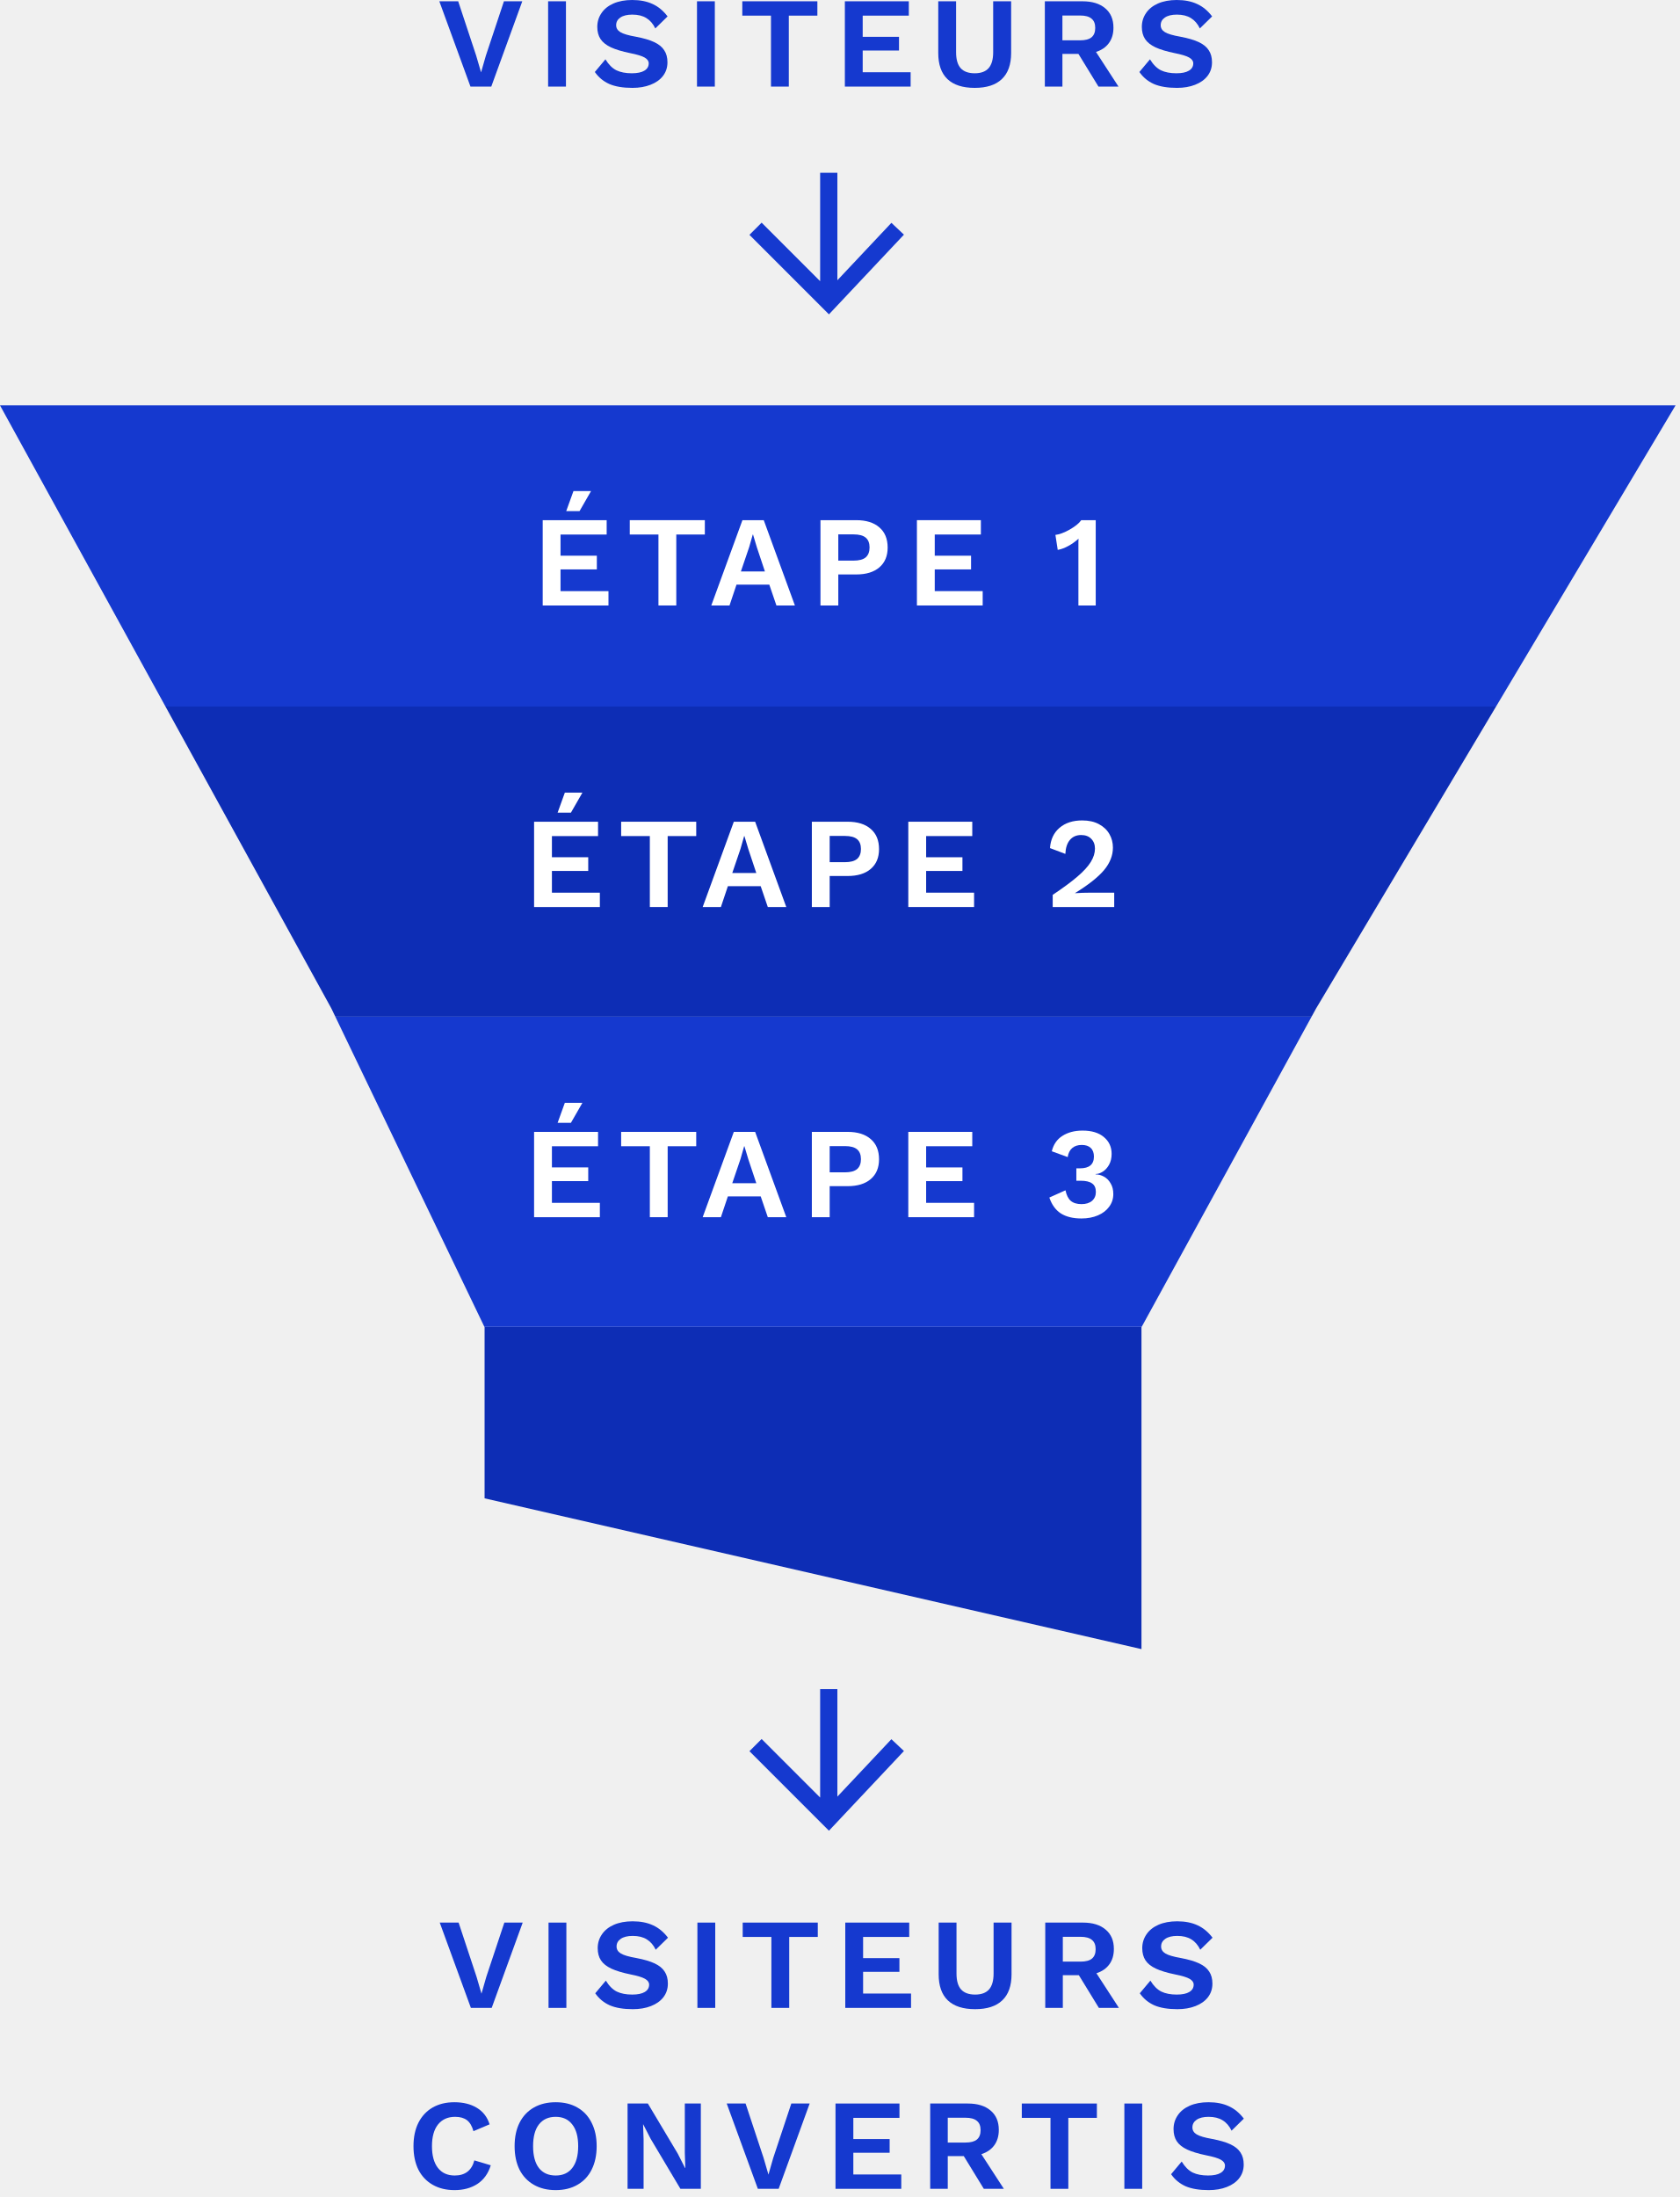
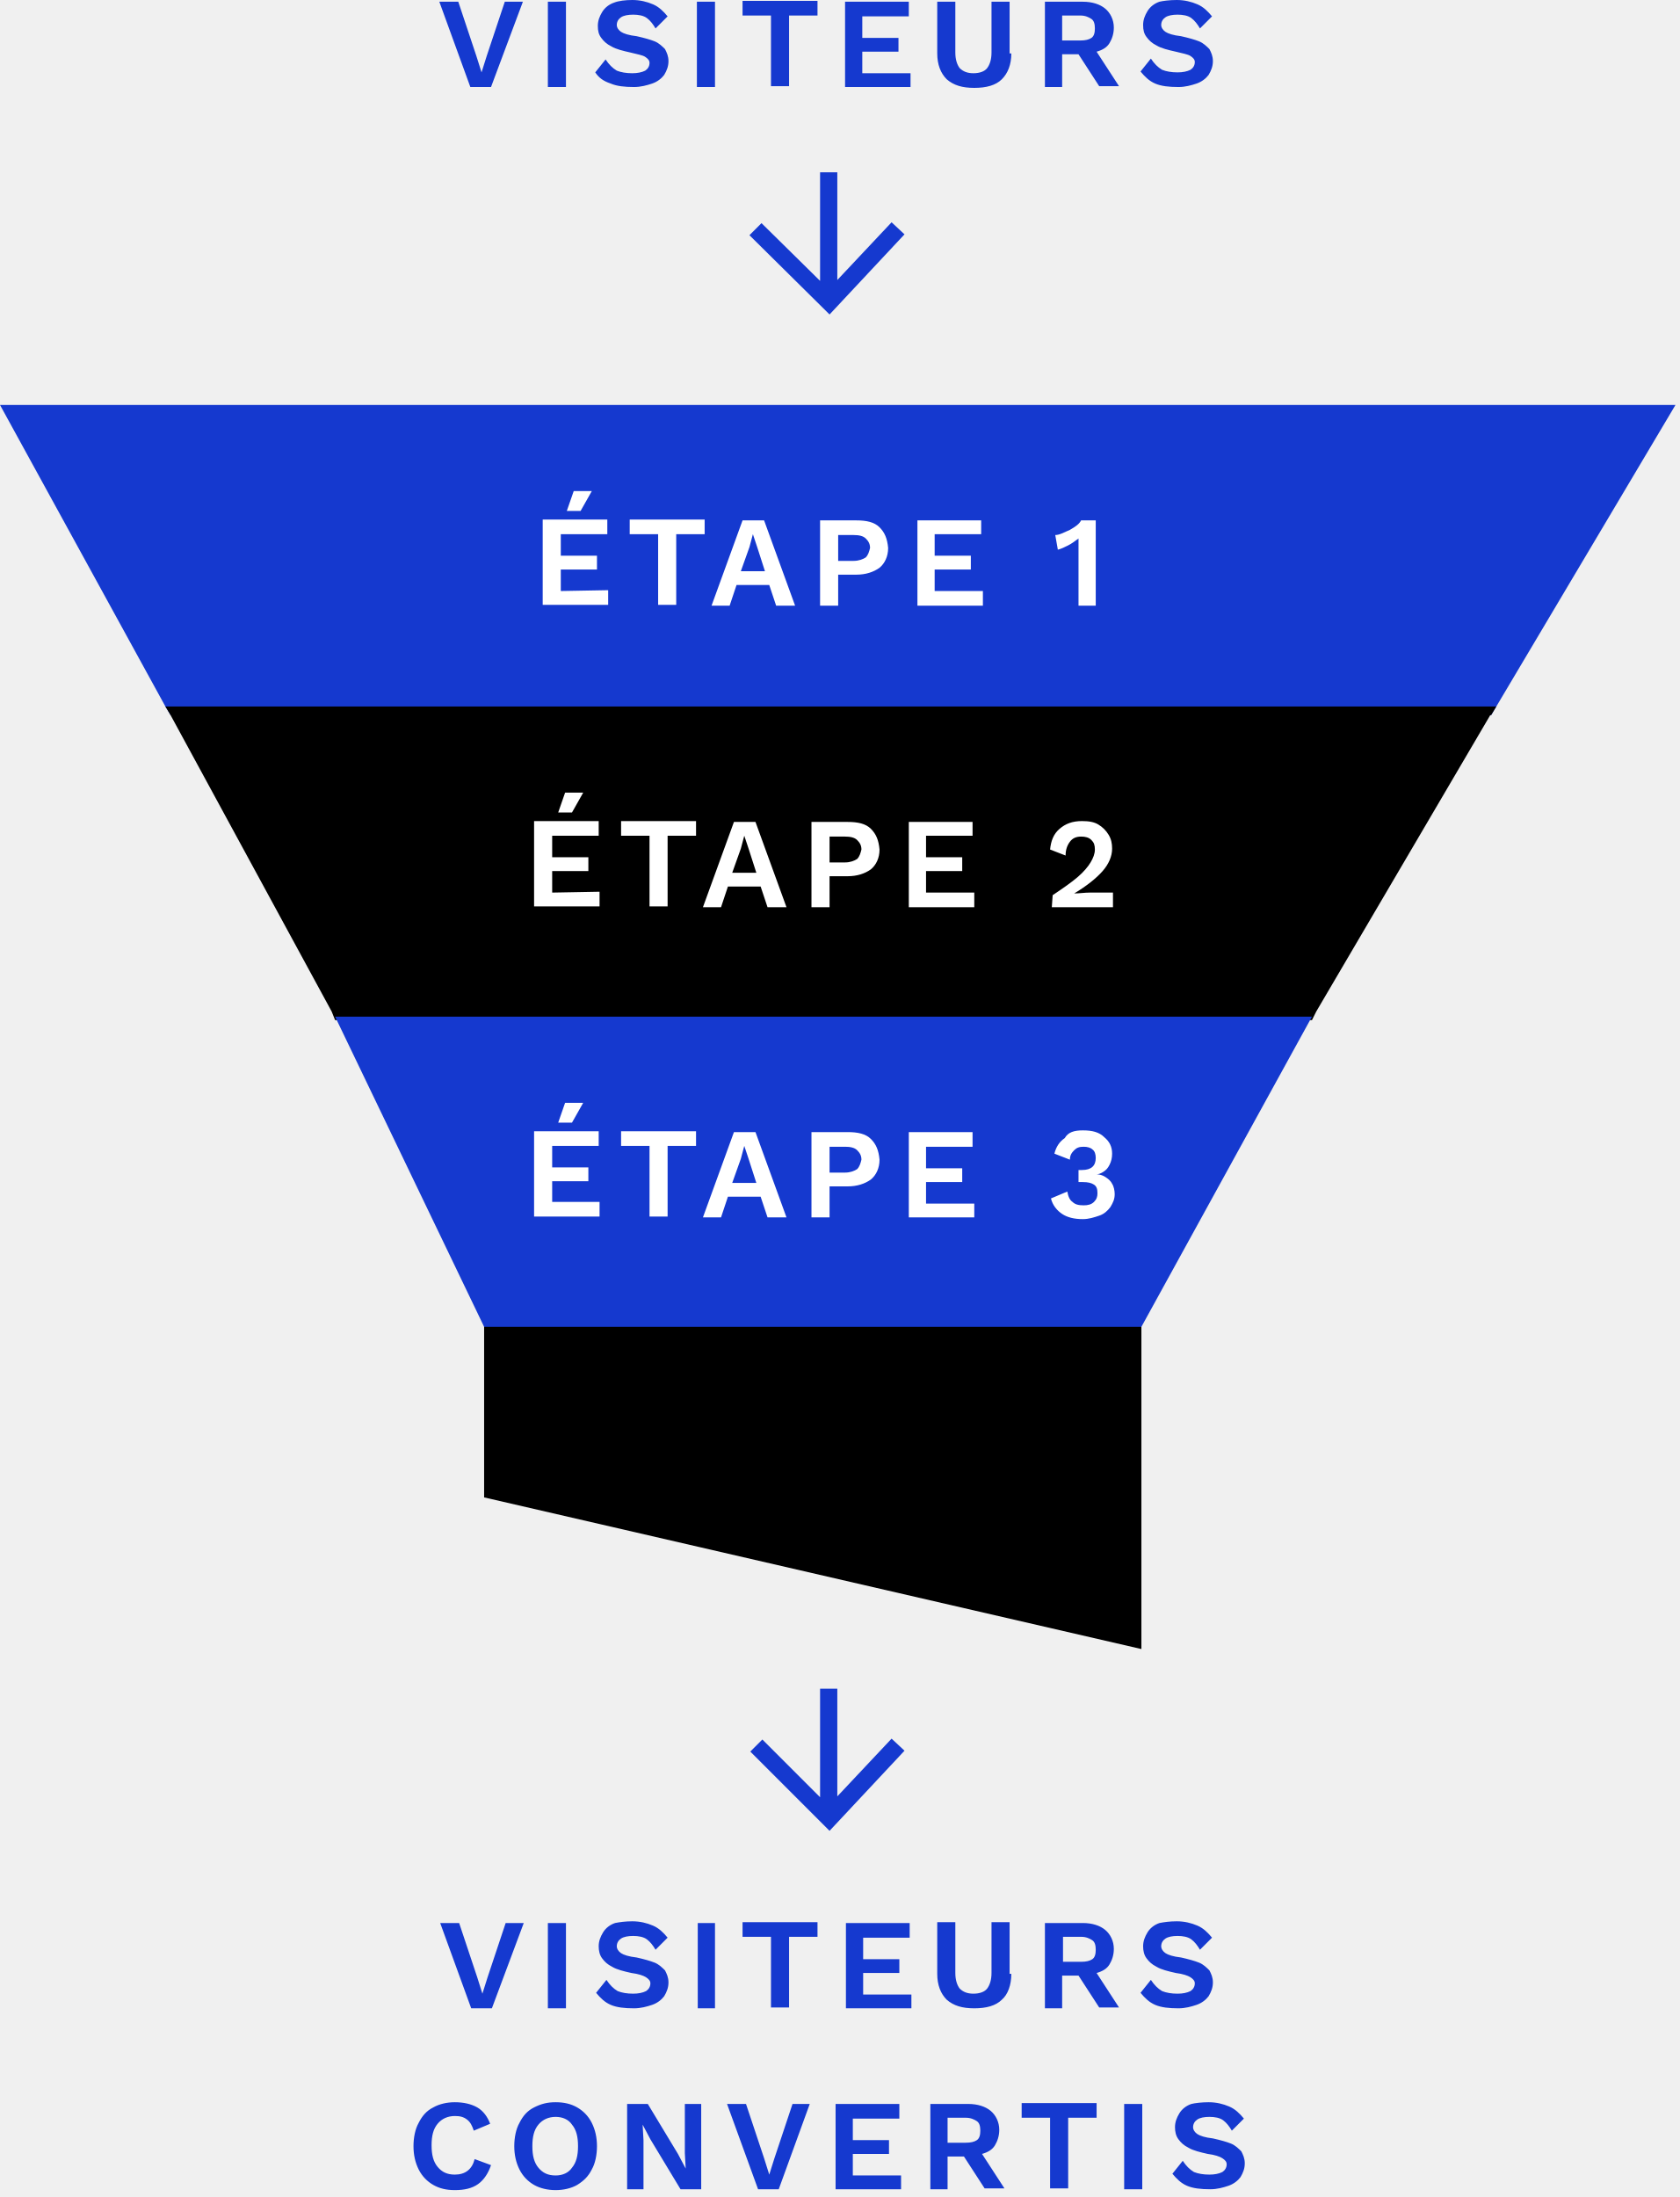
- <svg xmlns="http://www.w3.org/2000/svg" width="195" height="255" viewBox="0 0 195 255" fill="none">
-   <path fill-rule="evenodd" clip-rule="evenodd" d="M95.207 32.636V20.05H97.207V32.529L103.479 25.865L104.935 27.235L96.229 36.486L87 27.257L88.414 25.843L95.207 32.636Z" fill="#1539CF" />
-   <mask id="mask0" mask-type="alpha" maskUnits="userSpaceOnUse" x="0" y="47" width="195" height="145">
-     <path fill-rule="evenodd" clip-rule="evenodd" d="M19.784 83.05L38.469 117.05H152.778L173.047 83.05H19.784ZM56.254 154.05L38.469 117.05H152.778L132.508 154.05H56.254ZM56.254 154.05V173.908L132.508 191.408V154.05H56.254ZM19.784 83.05H173.047L194.508 47.05H0L19.784 83.05Z" fill="#0D2DB5" />
-   </mask>
-   <g mask="url(#mask0)">
-     <rect x="-5" y="47" width="205" height="36" fill="#1539CF" />
-     <rect x="-5" y="82" width="205" height="36" fill="#0D2DB5" />
-     <path d="M-5 154H200V193H-5V154Z" fill="#0D2DB5" />
-     <rect x="-5" y="118" width="205" height="36" fill="#1539CF" />
-     <path d="M67.275 59.325H65.73L66.57 57H68.61L67.275 59.325ZM70.635 68.61V70.275H63V60.375H70.425V62.04H65.07V64.5H69.285V66.09H65.07V68.61H70.635Z" fill="white" />
-     <path d="M81.822 62.04H78.507V70.275H76.437V62.04H73.107V60.375H81.822V62.04Z" fill="white" />
-     <path d="M89.306 67.86H85.496L84.686 70.275H82.571L86.186 60.375H88.661L92.276 70.275H90.131L89.306 67.86ZM88.796 66.33L87.866 63.54L87.416 62.04H87.386L86.966 63.51L86.006 66.33H88.796Z" fill="white" />
-     <path d="M99.399 60.375C100.549 60.375 101.444 60.655 102.084 61.215C102.724 61.765 103.044 62.545 103.044 63.555C103.044 64.535 102.724 65.3 102.084 65.85C101.444 66.4 100.549 66.675 99.399 66.675H97.314V70.275H95.244V60.375H99.399ZM99.084 65.07C99.724 65.07 100.194 64.945 100.494 64.695C100.794 64.435 100.944 64.05 100.944 63.54C100.944 63.03 100.794 62.65 100.494 62.4C100.194 62.15 99.724 62.025 99.084 62.025H97.314V65.07H99.084Z" fill="white" />
-     <path d="M114.076 68.61V70.275H106.441V60.375H113.866V62.04H108.511V64.5H112.726V66.09H108.511V68.61H114.076Z" fill="white" />
-     <path d="M127.198 60.375V70.275H125.188V62.895C125.188 62.735 125.193 62.61 125.203 62.52C124.843 62.85 124.453 63.13 124.033 63.36C123.623 63.59 123.208 63.745 122.788 63.825L122.518 62.085C122.978 62.035 123.528 61.83 124.168 61.47C124.818 61.1 125.268 60.735 125.518 60.375H127.198Z" fill="white" />
-     <path d="M66.275 94.325H64.73L65.57 92H67.61L66.275 94.325ZM69.635 103.61V105.275H62V95.375H69.425V97.04H64.07V99.5H68.285V101.09H64.07V103.61H69.635Z" fill="white" />
-     <path d="M80.822 97.04H77.507V105.275H75.437V97.04H72.107V95.375H80.822V97.04Z" fill="white" />
-     <path d="M88.306 102.86H84.496L83.686 105.275H81.571L85.186 95.375H87.661L91.276 105.275H89.131L88.306 102.86ZM87.796 101.33L86.866 98.54L86.416 97.04H86.386L85.966 98.51L85.006 101.33H87.796Z" fill="white" />
-     <path d="M98.399 95.375C99.549 95.375 100.444 95.655 101.084 96.215C101.724 96.765 102.044 97.545 102.044 98.555C102.044 99.535 101.724 100.3 101.084 100.85C100.444 101.4 99.549 101.675 98.399 101.675H96.314V105.275H94.244V95.375H98.399ZM98.084 100.07C98.724 100.07 99.194 99.945 99.494 99.695C99.794 99.435 99.944 99.05 99.944 98.54C99.944 98.03 99.794 97.65 99.494 97.4C99.194 97.15 98.724 97.025 98.084 97.025H96.314V100.07H98.084Z" fill="white" />
-     <path d="M113.076 103.61V105.275H105.441V95.375H112.866V97.04H107.511V99.5H111.726V101.09H107.511V103.61H113.076Z" fill="white" />
-     <path d="M122.204 103.865C123.414 103.055 124.374 102.345 125.084 101.735C125.794 101.125 126.309 100.56 126.629 100.04C126.949 99.52 127.109 99.005 127.109 98.495C127.109 98.025 126.964 97.645 126.674 97.355C126.394 97.065 126.004 96.92 125.504 96.92C124.954 96.92 124.519 97.11 124.199 97.49C123.879 97.87 123.704 98.41 123.674 99.11L121.889 98.435C121.959 97.435 122.329 96.65 122.999 96.08C123.669 95.51 124.544 95.225 125.624 95.225C126.394 95.225 127.044 95.37 127.574 95.66C128.114 95.95 128.519 96.335 128.789 96.815C129.059 97.285 129.194 97.805 129.194 98.375C129.194 99.305 128.844 100.185 128.144 101.015C127.444 101.835 126.329 102.715 124.799 103.655V103.67C125.379 103.63 125.984 103.61 126.614 103.61H129.344V105.275H122.204V103.865Z" fill="white" />
-     <path d="M66.275 130.325H64.73L65.57 128H67.61L66.275 130.325ZM69.635 139.61V141.275H62V131.375H69.425V133.04H64.07V135.5H68.285V137.09H64.07V139.61H69.635Z" fill="white" />
-     <path d="M80.822 133.04H77.507V141.275H75.437V133.04H72.107V131.375H80.822V133.04Z" fill="white" />
-     <path d="M88.306 138.86H84.496L83.686 141.275H81.571L85.186 131.375H87.661L91.276 141.275H89.131L88.306 138.86ZM87.796 137.33L86.866 134.54L86.416 133.04H86.386L85.966 134.51L85.006 137.33H87.796Z" fill="white" />
-     <path d="M98.399 131.375C99.549 131.375 100.444 131.655 101.084 132.215C101.724 132.765 102.044 133.545 102.044 134.555C102.044 135.535 101.724 136.3 101.084 136.85C100.444 137.4 99.549 137.675 98.399 137.675H96.314V141.275H94.244V131.375H98.399ZM98.084 136.07C98.724 136.07 99.194 135.945 99.494 135.695C99.794 135.435 99.944 135.05 99.944 134.54C99.944 134.03 99.794 133.65 99.494 133.4C99.194 133.15 98.724 133.025 98.084 133.025H96.314V136.07H98.084Z" fill="white" />
-     <path d="M113.076 139.61V141.275H105.441V131.375H112.866V133.04H107.511V135.5H111.726V137.09H107.511V139.61H113.076Z" fill="white" />
-     <path d="M125.669 131.225C126.729 131.225 127.554 131.475 128.144 131.975C128.744 132.475 129.044 133.125 129.044 133.925C129.044 134.415 128.944 134.84 128.744 135.2C128.544 135.55 128.299 135.815 128.009 135.995C127.719 136.175 127.444 136.265 127.184 136.265V136.31C127.514 136.31 127.834 136.395 128.144 136.565C128.464 136.735 128.724 136.995 128.924 137.345C129.134 137.685 129.239 138.1 129.239 138.59C129.239 139.14 129.079 139.63 128.759 140.06C128.449 140.49 128.014 140.825 127.454 141.065C126.894 141.305 126.254 141.425 125.534 141.425C124.564 141.425 123.769 141.23 123.149 140.84C122.539 140.44 122.094 139.825 121.814 138.995L123.689 138.155C123.799 138.705 123.999 139.11 124.289 139.37C124.589 139.63 125.009 139.76 125.549 139.76C126.059 139.76 126.464 139.635 126.764 139.385C127.064 139.125 127.214 138.78 127.214 138.35C127.214 137.89 127.069 137.56 126.779 137.36C126.499 137.15 126.054 137.045 125.444 137.045H124.949V135.605H125.369C126.449 135.605 126.989 135.15 126.989 134.24C126.989 133.8 126.864 133.465 126.614 133.235C126.374 133.005 126.029 132.89 125.579 132.89C125.119 132.89 124.749 133.01 124.469 133.25C124.189 133.49 124.014 133.84 123.944 134.3L122.099 133.625C122.289 132.835 122.699 132.24 123.329 131.84C123.969 131.43 124.749 131.225 125.669 131.225Z" fill="white" />
+ <svg xmlns="http://www.w3.org/2000/svg" enable-background="new 0 0 195 255" viewBox="0 0 195 255">
+   <path fill="#1539cf" fill-rule="evenodd" d="M95.2 32.6V20h2v12.5l6.3-6.7 1.5 1.4-8.7 9.3-9.3-9.2 1.4-1.4z" clip-rule="evenodd" />
+   <path fill="#1539cf" d="M194.5 47l-20.8 35-.6 1H19.8l-.6-1L0 47z" />
+   <path d="M173.7 82l-.6 1h-.1l-20.2 34.4-.5 1H38.9l-.4-1L19.8 83l-.6-1zM132.5 153.8v37.6l-76.3-17.6v-20z" />
+   <path fill="#1539cf" d="M152.3 118l-19.8 36H56.2l-17.3-36z" />
+   <path fill="#fff" d="M65.1 68.6v-2.5h4.2v-1.6h-4.2V62h5.4v-1.7H63v9.9h7.6v-1.7zM66.6 57l-.8 2.3h1.6l1.3-2.3zM81.8 62h-3.3v8.2h-2.1V62h-3.3v-1.7h8.7zM88.7 60.4h-2.5l-3.6 9.9h2.1l.8-2.4h3.8l.8 2.4h2.2zM86 66.3l1-2.8.4-1.5.5 1.5.9 2.8zM102.1 61.2c-.6-.6-1.5-.8-2.7-.8h-4.2v9.9h2.1v-3.6h2.1c1.1 0 2-.3 2.7-.8.6-.5 1-1.3 1-2.3-.1-1.1-.4-1.8-1-2.4zm-1.6 3.5c-.3.2-.8.4-1.4.4h-1.8v-3h1.8c.6 0 1.1.1 1.4.4s.5.6.5 1.1c-.1.4-.2.8-.5 1.1zM114.1 68.6v1.7h-7.6v-9.9h7.4V62h-5.4v2.5h4.2v1.6h-4.2v2.5zM127.2 60.4v9.9h-2v-7.4c0-.2 0-.3 0-.4-.4.3-.8.6-1.2.8s-.8.4-1.2.5l-.3-1.7c.5 0 1-.3 1.7-.6.7-.4 1.1-.7 1.3-1.1zM64.1 103.6v-2.5h4.2v-1.6h-4.2V97h5.4v-1.7H62v9.9h7.6v-1.7zM65.6 92l-.8 2.3h1.6l1.3-2.3zM80.8 97h-3.3v8.2h-2.1V97h-3.3v-1.7h8.7zM87.7 95.4h-2.5l-3.6 9.9h2.1l.8-2.4h3.8l.8 2.4h2.2zm-2.7 5.9l1-2.8.4-1.5.5 1.5.9 2.8zM101.1 96.2c-.6-.6-1.5-.8-2.7-.8h-4.2v9.9h2.1v-3.6h2.1c1.1 0 2-.3 2.7-.8.6-.5 1-1.3 1-2.3-.1-1.1-.4-1.8-1-2.4zm-1.6 3.5c-.3.2-.8.4-1.4.4h-1.8v-3h1.8c.6 0 1.1.1 1.4.4s.5.6.5 1.1c-.1.4-.2.8-.5 1.1zM113.1 103.6v1.7h-7.6v-9.9h7.4V97h-5.4v2.5h4.2v1.6h-4.2v2.5zM122.2 103.9c1.2-.8 2.2-1.5 2.9-2.1s1.2-1.2 1.5-1.7.5-1 .5-1.5-.1-.8-.4-1.1-.7-.4-1.2-.4c-.6 0-1 .2-1.3.6s-.5.9-.5 1.6l-1.8-.7c.1-1 .4-1.8 1.1-2.4s1.5-.9 2.6-.9c.8 0 1.4.1 1.9.4s.9.7 1.2 1.2.4 1 .4 1.6c0 .9-.4 1.8-1.1 2.6s-1.8 1.7-3.3 2.6c.6 0 1.2-.1 1.8-.1h2.7v1.7h-7.1zM64.1 139.6v-2.5h4.2v-1.6h-4.2V133h5.4v-1.7H62v9.9h7.6v-1.7h-5.5zm1.5-11.6l-.8 2.3h1.6l1.3-2.3zM80.8 133h-3.3v8.2h-2.1V133h-3.3v-1.7h8.7zM87.7 131.4h-2.5l-3.6 9.9h2.1l.8-2.4h3.8l.8 2.4h2.2zm-2.7 5.9l1-2.8.4-1.5.5 1.5.9 2.8zM101.1 132.2c-.6-.6-1.5-.8-2.7-.8h-4.2v9.9h2.1v-3.6h2.1c1.1 0 2-.3 2.7-.8.6-.5 1-1.3 1-2.3-.1-1.1-.4-1.8-1-2.4zm-1.6 3.5c-.3.2-.8.4-1.4.4h-1.8v-3h1.8c.6 0 1.1.1 1.4.4s.5.6.5 1.1c-.1.4-.2.8-.5 1.1zM113.1 139.6v1.7h-7.6v-9.9h7.4v1.7h-5.4v2.5h4.2v1.6h-4.2v2.5h5.6zM125.7 131.2c1.1 0 1.9.2 2.5.8.6.5.9 1.1.9 1.9 0 .5-.1.9-.3 1.3s-.4.6-.7.8-.6.3-.8.3c.3 0 .7.1 1 .3s.6.4.8.8c.2.3.3.8.3 1.2 0 .6-.2 1-.5 1.5-.3.4-.7.8-1.3 1s-1.2.4-1.9.4c-1 0-1.8-.2-2.4-.6s-1.1-1-1.3-1.8l1.9-.8c.1.6.3 1 .6 1.2.3.3.7.4 1.3.4.5 0 .9-.1 1.2-.4s.4-.6.4-1c0-.5-.1-.8-.4-1s-.7-.3-1.3-.3h-.5v-1.4h.4c1.1 0 1.6-.5 1.6-1.4 0-.4-.1-.8-.4-1-.2-.2-.6-.3-1-.3-.5 0-.8.1-1.1.4s-.5.6-.5 1.1l-1.8-.7c.2-.8.6-1.4 1.2-1.8.4-.7 1.1-.9 2.1-.9z" />
+   <g fill="#1539cf">
+     <path fill-rule="evenodd" d="M95.2 208.6V196h2v12.5l6.3-6.7 1.5 1.4-8.7 9.3-9.2-9.2 1.4-1.4z" clip-rule="evenodd" />
+     <path d="M57 10.1h-2.4L51 .2h2.2l2.1 6.3.6 1.9.6-1.9L58.6.2h2.1zM65.7 10.1h-2.1V.2h2.1zM73.4 0c.9 0 1.7.2 2.4.5s1.2.8 1.7 1.4l-1.4 1.4c-.3-.5-.6-.9-1-1.2s-1-.4-1.6-.4-1.1.1-1.4.3-.5.5-.5.9c0 .3.2.6.5.8s.9.4 1.8.5c.9.2 1.6.4 2.1.6s.9.6 1.2.9c.2.4.4.8.4 1.4s-.2 1.1-.5 1.6c-.3.4-.8.8-1.4 1s-1.3.4-2.1.4c-1.1 0-2-.1-2.7-.4-.9-.3-1.4-.7-1.8-1.3l1.2-1.5c.4.6.8 1 1.3 1.3.5.2 1.1.3 1.8.3.6 0 1.1-.1 1.5-.3.3-.2.5-.5.5-.9 0-.3-.2-.5-.5-.7s-.9-.3-1.7-.5c-.9-.2-1.7-.4-2.2-.7-.6-.3-.9-.6-1.2-1s-.4-.8-.4-1.4.2-1.1.5-1.6.8-.9 1.4-1.1c.5-.2 1.3-.3 2.1-.3zM83 10.1h-2.1V.2H83zM94.9 1.8h-3.3V10h-2.1V1.8h-3.3V.1h8.7zM105.7 8.4v1.7h-7.6V.2h7.4v1.7h-5.4v2.5h4.2V6h-4.2v2.5h5.6zM117.4 6.2c0 1.3-.4 2.3-1.1 3s-1.8 1-3.2 1-2.4-.3-3.2-1c-.7-.7-1.1-1.7-1.1-3v-6h2.1v5.9c0 .8.2 1.4.5 1.8.4.4.9.6 1.6.6s1.3-.2 1.6-.6.5-1 .5-1.8V.2h2.1v6zM125.2 6.3h-1.9v3.8h-2V.2h4.4c1.1 0 2 .3 2.6.8s1 1.3 1 2.2c0 .7-.2 1.3-.5 1.8s-.8.8-1.5 1l2.6 4h-2.3zm-1.9-1.6h2.1c.6 0 1-.1 1.3-.3s.4-.6.4-1.1-.1-.9-.4-1.1-.7-.4-1.3-.4h-2.1zM136.6 0c.9 0 1.7.2 2.4.5s1.2.8 1.7 1.4l-1.4 1.4c-.3-.5-.6-.9-1-1.2s-1-.4-1.6-.4-1.1.1-1.4.3-.5.5-.5.9c0 .3.2.6.5.8s.9.4 1.8.5c.9.2 1.6.4 2.1.6s.9.6 1.2.9c.2.4.4.8.4 1.4s-.2 1.1-.5 1.6c-.3.4-.8.8-1.4 1s-1.3.4-2.1.4c-1.1 0-2-.1-2.7-.4s-1.2-.8-1.7-1.4l1.2-1.5c.4.6.8 1 1.3 1.3.5.2 1.1.3 1.8.3.6 0 1.1-.1 1.5-.3.3-.2.5-.5.5-.9 0-.3-.2-.5-.5-.7s-.9-.3-1.7-.5c-.9-.2-1.7-.4-2.2-.7-.6-.3-.9-.6-1.2-1s-.4-.8-.4-1.4.2-1.1.5-1.6.8-.9 1.4-1.1c.4-.1 1.2-.2 2-.2zM57.1 233.1h-2.4l-3.6-9.9h2.2l2.1 6.3.6 1.9.6-1.9 2.1-6.3h2.1zM65.7 233.1h-2.1v-9.9h2.1zM73.4 223c.9 0 1.7.2 2.4.5s1.2.8 1.7 1.4l-1.4 1.4c-.3-.5-.6-.9-1-1.2s-1-.4-1.6-.4-1.1.1-1.4.3-.5.5-.5.9c0 .3.2.6.5.8s.9.4 1.8.5c.9.2 1.6.4 2.1.6s.9.6 1.2.9c.2.4.4.8.4 1.4s-.2 1.1-.5 1.6c-.3.4-.8.8-1.4 1s-1.3.4-2.1.4c-1.1 0-2-.1-2.7-.4s-1.2-.8-1.7-1.4l1.2-1.5c.4.6.8 1 1.3 1.3.5.2 1.1.3 1.8.3.6 0 1.1-.1 1.5-.3.3-.2.5-.5.5-.9 0-.3-.2-.5-.5-.7s-.9-.4-1.7-.5c-.9-.2-1.7-.4-2.2-.7-.6-.3-.9-.6-1.2-1s-.4-.9-.4-1.4c0-.6.2-1.1.5-1.6s.8-.9 1.4-1.1c.5-.1 1.2-.2 2-.2zM83 233.1h-2v-9.9h2zM94.9 224.8h-3.3v8.2h-2.1v-8.2h-3.3v-1.7h8.7zM105.8 231.4v1.7h-7.6v-9.9h7.4v1.7h-5.4v2.5h4.2v1.6h-4.2v2.5h5.6zM117.4 229.1c0 1.3-.4 2.4-1.1 3-.7.7-1.8 1-3.2 1s-2.4-.3-3.2-1c-.7-.7-1.1-1.7-1.1-3v-6h2.1v5.9c0 .8.2 1.4.5 1.8.4.4.9.6 1.6.6s1.3-.2 1.6-.6.5-1 .5-1.8v-5.9h2.1v6zM125.2 229.3h-1.9v3.8h-2v-9.9h4.4c1.1 0 2 .3 2.6.8s1 1.3 1 2.2c0 .7-.2 1.3-.5 1.8s-.8.8-1.5 1l2.6 4h-2.3zm-1.8-1.6h2.1c.6 0 1-.1 1.3-.3s.4-.6.4-1.1-.1-.9-.4-1.1-.7-.4-1.3-.4h-2.1zM136.6 223c.9 0 1.7.2 2.4.5s1.2.8 1.7 1.4l-1.4 1.4c-.3-.5-.6-.9-1-1.2s-1-.4-1.6-.4-1.1.1-1.4.3-.5.5-.5.9c0 .3.2.6.5.8s.9.4 1.8.5c.9.2 1.6.4 2.1.6s.9.6 1.2.9c.2.4.4.8.4 1.4s-.2 1.1-.5 1.6c-.3.4-.8.8-1.4 1s-1.3.4-2.1.4c-1.1 0-2-.1-2.7-.4s-1.2-.8-1.7-1.4l1.2-1.5c.4.6.8 1 1.3 1.3.5.2 1.1.3 1.8.3.6 0 1.1-.1 1.5-.3.3-.2.5-.5.5-.9 0-.3-.2-.5-.5-.7s-.9-.4-1.7-.5c-.9-.2-1.7-.4-2.2-.7-.6-.3-.9-.6-1.2-1s-.4-.9-.4-1.4c0-.6.2-1.1.5-1.6s.8-.9 1.4-1.1c.5-.1 1.2-.2 2-.2zM57 251.3c-.3.9-.8 1.7-1.5 2.2s-1.6.7-2.7.7c-1 0-1.8-.2-2.5-.6s-1.3-1-1.7-1.8-.6-1.7-.6-2.7.2-2 .6-2.7c.4-.8.9-1.4 1.7-1.8.7-.4 1.6-.6 2.5-.6 1 0 1.9.2 2.6.6s1.2 1.1 1.5 1.9l-1.9.8c-.2-.6-.4-1-.8-1.3s-.8-.4-1.4-.4c-.8 0-1.5.3-2 .9s-.7 1.4-.7 2.5.2 1.9.7 2.5 1.1.9 2 .9c1.2 0 2-.6 2.3-1.8zM64.5 244c1 0 1.8.2 2.5.6s1.3 1 1.7 1.8.6 1.7.6 2.7-.2 2-.6 2.7c-.4.8-.9 1.3-1.7 1.8-.7.4-1.6.6-2.5.6s-1.8-.2-2.5-.6-1.3-1-1.7-1.8-.6-1.7-.6-2.7.2-2 .6-2.7c.4-.8.9-1.4 1.7-1.8s1.5-.6 2.5-.6zm0 1.7c-.8 0-1.5.3-2 .9s-.7 1.4-.7 2.5.2 1.9.7 2.5 1.1.9 2 .9c.8 0 1.5-.3 1.9-.9.5-.6.7-1.4.7-2.5s-.2-1.9-.7-2.5c-.4-.6-1.1-.9-1.9-.9zM81.4 254.1H79l-3.5-5.8-.9-1.7.1 1.8v5.7h-1.9v-9.9h2.4l3.5 5.8.9 1.7-.1-1.8v-5.7h1.9zM90.4 254.1H88l-3.6-9.9h2.2l2.1 6.3.6 1.9.6-1.9 2.1-6.3h2zM104.6 252.4v1.7H97v-9.9h7.4v1.7H99v2.5h4.2v1.6H99v2.5h5.6zM111.9 250.3H110v3.8h-2v-9.9h4.4c1.1 0 2 .3 2.6.8s1 1.3 1 2.2c0 .7-.2 1.3-.5 1.8s-.8.8-1.5 1l2.6 4h-2.3zm-1.9-1.6h2.1c.6 0 1-.1 1.3-.3s.4-.6.4-1.1-.1-.9-.4-1.1-.7-.4-1.3-.4H110zM127.3 245.8H124v8.2h-2.1v-8.2h-3.3v-1.7h8.7zM132.6 254.1h-2.1v-9.9h2.1zM140.3 244c.9 0 1.7.2 2.4.5s1.2.8 1.7 1.4l-1.4 1.4c-.3-.5-.6-.9-1-1.2s-1-.4-1.6-.4-1.1.1-1.4.3-.5.5-.5.9c0 .3.2.6.5.8s.9.4 1.8.5c.9.2 1.6.4 2.1.6s.9.6 1.2.9c.2.4.4.8.4 1.4s-.2 1.1-.5 1.6c-.3.4-.8.8-1.4 1s-1.3.4-2.1.4c-1.1 0-2-.1-2.7-.4s-1.2-.8-1.7-1.4l1.2-1.5c.4.6.8 1 1.3 1.3.5.2 1.1.3 1.8.3.6 0 1.1-.1 1.5-.3.3-.2.5-.5.5-.9 0-.3-.2-.5-.5-.7s-.9-.4-1.7-.5c-.9-.2-1.7-.4-2.2-.7-.6-.3-.9-.6-1.2-1s-.4-.9-.4-1.4c0-.6.2-1.1.5-1.6s.8-.9 1.4-1.1c.4-.1 1.2-.2 2-.2z" />
  </g>
-   <path fill-rule="evenodd" clip-rule="evenodd" d="M95.207 208.636V196.05H97.207V208.528L103.479 201.865L104.935 203.235L96.229 212.486L87 203.257L88.414 201.843L95.207 208.636Z" fill="#1539CF" />
-   <path d="M57.03 10.05H54.615L51 0.15H53.19L55.275 6.45L55.845 8.4L56.4 6.465L58.5 0.15H60.63L57.03 10.05Z" fill="#1539CF" />
-   <path d="M65.699 10.05H63.629V0.15H65.699V10.05Z" fill="#1539CF" />
-   <path d="M73.387 0C74.307 0 75.097 0.155 75.757 0.465C76.417 0.765 76.997 1.245 77.497 1.905L76.072 3.3C75.812 2.76 75.467 2.36 75.037 2.1C74.607 1.83 74.062 1.695 73.402 1.695C72.802 1.695 72.337 1.81 72.007 2.04C71.687 2.26 71.527 2.555 71.527 2.925C71.527 3.265 71.692 3.535 72.022 3.735C72.352 3.935 72.947 4.11 73.807 4.26C74.707 4.43 75.422 4.64 75.952 4.89C76.482 5.14 76.867 5.455 77.107 5.835C77.357 6.205 77.482 6.67 77.482 7.23C77.482 7.84 77.307 8.37 76.957 8.82C76.617 9.26 76.137 9.6 75.517 9.84C74.907 10.08 74.207 10.2 73.417 10.2C72.327 10.2 71.432 10.05 70.732 9.75C70.042 9.44 69.482 8.975 69.052 8.355L70.282 6.885C70.652 7.495 71.077 7.92 71.557 8.16C72.037 8.39 72.632 8.505 73.342 8.505C73.982 8.505 74.467 8.405 74.797 8.205C75.137 8.005 75.307 7.72 75.307 7.35C75.307 7.08 75.147 6.855 74.827 6.675C74.517 6.495 73.957 6.325 73.147 6.165C72.217 5.975 71.472 5.75 70.912 5.49C70.362 5.23 69.962 4.91 69.712 4.53C69.462 4.15 69.337 3.68 69.337 3.12C69.337 2.53 69.497 2 69.817 1.53C70.137 1.05 70.602 0.675 71.212 0.405C71.832 0.135 72.557 0 73.387 0Z" fill="#1539CF" />
-   <path d="M82.981 10.05H80.911V0.15H82.981V10.05Z" fill="#1539CF" />
-   <path d="M94.885 1.815H91.57V10.05H89.5V1.815H86.17V0.15H94.885V1.815Z" fill="#1539CF" />
-   <path d="M105.711 8.385V10.05H98.076V0.15H105.501V1.815H100.146V4.275H104.361V5.865H100.146V8.385H105.711Z" fill="#1539CF" />
-   <path d="M117.378 6.15C117.378 7.49 117.018 8.5 116.298 9.18C115.588 9.86 114.538 10.2 113.148 10.2C111.758 10.2 110.703 9.86 109.983 9.18C109.273 8.5 108.918 7.49 108.918 6.15V0.15H110.988V6.06C110.988 6.89 111.163 7.505 111.513 7.905C111.873 8.305 112.418 8.505 113.148 8.505C113.878 8.505 114.418 8.305 114.768 7.905C115.118 7.505 115.293 6.89 115.293 6.06V0.15H117.378V6.15Z" fill="#1539CF" />
-   <path d="M125.191 6.255H123.331V10.05H121.291V0.15H125.656C126.786 0.15 127.666 0.42 128.296 0.96C128.936 1.49 129.256 2.24 129.256 3.21C129.256 3.92 129.081 4.515 128.731 4.995C128.381 5.475 127.881 5.82 127.231 6.03L129.841 10.05H127.516L125.191 6.255ZM123.331 4.68H125.386C125.986 4.68 126.426 4.565 126.706 4.335C126.996 4.095 127.141 3.73 127.141 3.24C127.141 2.75 126.996 2.39 126.706 2.16C126.426 1.92 125.986 1.8 125.386 1.8H123.331V4.68Z" fill="#1539CF" />
-   <path d="M136.601 0C137.521 0 138.311 0.155 138.971 0.465C139.631 0.765 140.211 1.245 140.711 1.905L139.286 3.3C139.026 2.76 138.681 2.36 138.251 2.1C137.821 1.83 137.276 1.695 136.616 1.695C136.016 1.695 135.551 1.81 135.221 2.04C134.901 2.26 134.741 2.555 134.741 2.925C134.741 3.265 134.906 3.535 135.236 3.735C135.566 3.935 136.161 4.11 137.021 4.26C137.921 4.43 138.636 4.64 139.166 4.89C139.696 5.14 140.081 5.455 140.321 5.835C140.571 6.205 140.696 6.67 140.696 7.23C140.696 7.84 140.521 8.37 140.171 8.82C139.831 9.26 139.351 9.6 138.731 9.84C138.121 10.08 137.421 10.2 136.631 10.2C135.541 10.2 134.646 10.05 133.946 9.75C133.256 9.44 132.696 8.975 132.266 8.355L133.496 6.885C133.866 7.495 134.291 7.92 134.771 8.16C135.251 8.39 135.846 8.505 136.556 8.505C137.196 8.505 137.681 8.405 138.011 8.205C138.351 8.005 138.521 7.72 138.521 7.35C138.521 7.08 138.361 6.855 138.041 6.675C137.731 6.495 137.171 6.325 136.361 6.165C135.431 5.975 134.686 5.75 134.126 5.49C133.576 5.23 133.176 4.91 132.926 4.53C132.676 4.15 132.551 3.68 132.551 3.12C132.551 2.53 132.711 2 133.031 1.53C133.351 1.05 133.816 0.675 134.426 0.405C135.046 0.135 135.771 0 136.601 0Z" fill="#1539CF" />
-   <path d="M57.078 233.05H54.663L51.048 223.15H53.238L55.323 229.45L55.893 231.4L56.448 229.465L58.548 223.15H60.678L57.078 233.05Z" fill="#1539CF" />
-   <path d="M65.747 233.05H63.677V223.15H65.747V233.05Z" fill="#1539CF" />
-   <path d="M73.435 223C74.355 223 75.145 223.155 75.805 223.465C76.465 223.765 77.045 224.245 77.545 224.905L76.12 226.3C75.86 225.76 75.515 225.36 75.085 225.1C74.655 224.83 74.11 224.695 73.45 224.695C72.85 224.695 72.385 224.81 72.055 225.04C71.735 225.26 71.575 225.555 71.575 225.925C71.575 226.265 71.74 226.535 72.07 226.735C72.4 226.935 72.995 227.11 73.855 227.26C74.755 227.43 75.47 227.64 76 227.89C76.53 228.14 76.915 228.455 77.155 228.835C77.405 229.205 77.53 229.67 77.53 230.23C77.53 230.84 77.355 231.37 77.005 231.82C76.665 232.26 76.185 232.6 75.565 232.84C74.955 233.08 74.255 233.2 73.465 233.2C72.375 233.2 71.48 233.05 70.78 232.75C70.09 232.44 69.53 231.975 69.1 231.355L70.33 229.885C70.7 230.495 71.125 230.92 71.605 231.16C72.085 231.39 72.68 231.505 73.39 231.505C74.03 231.505 74.515 231.405 74.845 231.205C75.185 231.005 75.355 230.72 75.355 230.35C75.355 230.08 75.195 229.855 74.875 229.675C74.565 229.495 74.005 229.325 73.195 229.165C72.265 228.975 71.52 228.75 70.96 228.49C70.41 228.23 70.01 227.91 69.76 227.53C69.51 227.15 69.385 226.68 69.385 226.12C69.385 225.53 69.545 225 69.865 224.53C70.185 224.05 70.65 223.675 71.26 223.405C71.88 223.135 72.605 223 73.435 223Z" fill="#1539CF" />
-   <path d="M83.029 233.05H80.959V223.15H83.029V233.05Z" fill="#1539CF" />
-   <path d="M94.932 224.815H91.617V233.05H89.547V224.815H86.217V223.15H94.932V224.815Z" fill="#1539CF" />
-   <path d="M105.759 231.385V233.05H98.124V223.15H105.549V224.815H100.194V227.275H104.409V228.865H100.194V231.385H105.759Z" fill="#1539CF" />
-   <path d="M117.426 229.15C117.426 230.49 117.066 231.5 116.346 232.18C115.636 232.86 114.586 233.2 113.196 233.2C111.806 233.2 110.751 232.86 110.031 232.18C109.321 231.5 108.966 230.49 108.966 229.15V223.15H111.036V229.06C111.036 229.89 111.211 230.505 111.561 230.905C111.921 231.305 112.466 231.505 113.196 231.505C113.926 231.505 114.466 231.305 114.816 230.905C115.166 230.505 115.341 229.89 115.341 229.06V223.15H117.426V229.15Z" fill="#1539CF" />
-   <path d="M125.239 229.255H123.379V233.05H121.339V223.15H125.704C126.834 223.15 127.714 223.42 128.344 223.96C128.984 224.49 129.304 225.24 129.304 226.21C129.304 226.92 129.129 227.515 128.779 227.995C128.429 228.475 127.929 228.82 127.279 229.03L129.889 233.05H127.564L125.239 229.255ZM123.379 227.68H125.434C126.034 227.68 126.474 227.565 126.754 227.335C127.044 227.095 127.189 226.73 127.189 226.24C127.189 225.75 127.044 225.39 126.754 225.16C126.474 224.92 126.034 224.8 125.434 224.8H123.379V227.68Z" fill="#1539CF" />
-   <path d="M136.649 223C137.569 223 138.359 223.155 139.019 223.465C139.679 223.765 140.259 224.245 140.759 224.905L139.334 226.3C139.074 225.76 138.729 225.36 138.299 225.1C137.869 224.83 137.324 224.695 136.664 224.695C136.064 224.695 135.599 224.81 135.269 225.04C134.949 225.26 134.789 225.555 134.789 225.925C134.789 226.265 134.954 226.535 135.284 226.735C135.614 226.935 136.209 227.11 137.069 227.26C137.969 227.43 138.684 227.64 139.214 227.89C139.744 228.14 140.129 228.455 140.369 228.835C140.619 229.205 140.744 229.67 140.744 230.23C140.744 230.84 140.569 231.37 140.219 231.82C139.879 232.26 139.399 232.6 138.779 232.84C138.169 233.08 137.469 233.2 136.679 233.2C135.589 233.2 134.694 233.05 133.994 232.75C133.304 232.44 132.744 231.975 132.314 231.355L133.544 229.885C133.914 230.495 134.339 230.92 134.819 231.16C135.299 231.39 135.894 231.505 136.604 231.505C137.244 231.505 137.729 231.405 138.059 231.205C138.399 231.005 138.569 230.72 138.569 230.35C138.569 230.08 138.409 229.855 138.089 229.675C137.779 229.495 137.219 229.325 136.409 229.165C135.479 228.975 134.734 228.75 134.174 228.49C133.624 228.23 133.224 227.91 132.974 227.53C132.724 227.15 132.599 226.68 132.599 226.12C132.599 225.53 132.759 225 133.079 224.53C133.399 224.05 133.864 223.675 134.474 223.405C135.094 223.135 135.819 223 136.649 223Z" fill="#1539CF" />
-   <path d="M56.97 251.32C56.68 252.27 56.165 252.99 55.425 253.48C54.685 253.96 53.8 254.2 52.77 254.2C51.8 254.2 50.955 253.995 50.235 253.585C49.515 253.175 48.96 252.59 48.57 251.83C48.19 251.06 48 250.15 48 249.1C48 248.05 48.19 247.145 48.57 246.385C48.96 245.615 49.51 245.025 50.22 244.615C50.94 244.205 51.78 244 52.74 244C53.77 244 54.64 244.215 55.35 244.645C56.07 245.075 56.565 245.715 56.835 246.565L54.96 247.36C54.8 246.77 54.55 246.345 54.21 246.085C53.87 245.825 53.41 245.695 52.83 245.695C51.99 245.695 51.33 245.99 50.85 246.58C50.38 247.17 50.145 248.01 50.145 249.1C50.145 250.19 50.375 251.03 50.835 251.62C51.295 252.21 51.945 252.505 52.785 252.505C53.995 252.505 54.755 251.92 55.065 250.75L56.97 251.32Z" fill="#1539CF" />
-   <path d="M64.509 244C65.479 244 66.319 244.205 67.029 244.615C67.749 245.025 68.299 245.615 68.679 246.385C69.069 247.145 69.264 248.05 69.264 249.1C69.264 250.15 69.069 251.06 68.679 251.83C68.299 252.59 67.749 253.175 67.029 253.585C66.319 253.995 65.479 254.2 64.509 254.2C63.539 254.2 62.694 253.995 61.974 253.585C61.254 253.175 60.699 252.59 60.309 251.83C59.929 251.06 59.739 250.15 59.739 249.1C59.739 248.05 59.929 247.145 60.309 246.385C60.699 245.615 61.254 245.025 61.974 244.615C62.694 244.205 63.539 244 64.509 244ZM64.509 245.695C63.669 245.695 63.019 245.99 62.559 246.58C62.109 247.16 61.884 248 61.884 249.1C61.884 250.2 62.109 251.045 62.559 251.635C63.019 252.215 63.669 252.505 64.509 252.505C65.339 252.505 65.979 252.215 66.429 251.635C66.889 251.045 67.119 250.2 67.119 249.1C67.119 248 66.889 247.16 66.429 246.58C65.979 245.99 65.339 245.695 64.509 245.695Z" fill="#1539CF" />
-   <path d="M81.357 254.05H78.987L75.522 248.23L74.667 246.565H74.652L74.712 248.32V254.05H72.852V244.15H75.207L78.672 249.955L79.527 251.635H79.557L79.497 249.88V244.15H81.357V254.05Z" fill="#1539CF" />
-   <path d="M90.391 254.05H87.976L84.361 244.15H86.551L88.636 250.45L89.206 252.4L89.761 250.465L91.861 244.15H93.991L90.391 254.05Z" fill="#1539CF" />
-   <path d="M104.625 252.385V254.05H96.99V244.15H104.415V245.815H99.06V248.275H103.275V249.865H99.06V252.385H104.625Z" fill="#1539CF" />
-   <path d="M111.882 250.255H110.022V254.05H107.982V244.15H112.347C113.477 244.15 114.357 244.42 114.987 244.96C115.627 245.49 115.947 246.24 115.947 247.21C115.947 247.92 115.772 248.515 115.422 248.995C115.072 249.475 114.572 249.82 113.922 250.03L116.532 254.05H114.207L111.882 250.255ZM110.022 248.68H112.077C112.677 248.68 113.117 248.565 113.397 248.335C113.687 248.095 113.832 247.73 113.832 247.24C113.832 246.75 113.687 246.39 113.397 246.16C113.117 245.92 112.677 245.8 112.077 245.8H110.022V248.68Z" fill="#1539CF" />
-   <path d="M127.332 245.815H124.017V254.05H121.947V245.815H118.617V244.15H127.332V245.815Z" fill="#1539CF" />
-   <path d="M132.593 254.05H130.523V244.15H132.593V254.05Z" fill="#1539CF" />
-   <path d="M140.282 244C141.202 244 141.992 244.155 142.652 244.465C143.312 244.765 143.892 245.245 144.392 245.905L142.967 247.3C142.707 246.76 142.362 246.36 141.932 246.1C141.502 245.83 140.957 245.695 140.297 245.695C139.697 245.695 139.232 245.81 138.902 246.04C138.582 246.26 138.422 246.555 138.422 246.925C138.422 247.265 138.587 247.535 138.917 247.735C139.247 247.935 139.842 248.11 140.702 248.26C141.602 248.43 142.317 248.64 142.847 248.89C143.377 249.14 143.762 249.455 144.002 249.835C144.252 250.205 144.377 250.67 144.377 251.23C144.377 251.84 144.202 252.37 143.852 252.82C143.512 253.26 143.032 253.6 142.412 253.84C141.802 254.08 141.102 254.2 140.312 254.2C139.222 254.2 138.327 254.05 137.627 253.75C136.937 253.44 136.377 252.975 135.947 252.355L137.177 250.885C137.547 251.495 137.972 251.92 138.452 252.16C138.932 252.39 139.527 252.505 140.237 252.505C140.877 252.505 141.362 252.405 141.692 252.205C142.032 252.005 142.202 251.72 142.202 251.35C142.202 251.08 142.042 250.855 141.722 250.675C141.412 250.495 140.852 250.325 140.042 250.165C139.112 249.975 138.367 249.75 137.807 249.49C137.257 249.23 136.857 248.91 136.607 248.53C136.357 248.15 136.232 247.68 136.232 247.12C136.232 246.53 136.392 246 136.712 245.53C137.032 245.05 137.497 244.675 138.107 244.405C138.727 244.135 139.452 244 140.282 244Z" fill="#1539CF" />
</svg>
